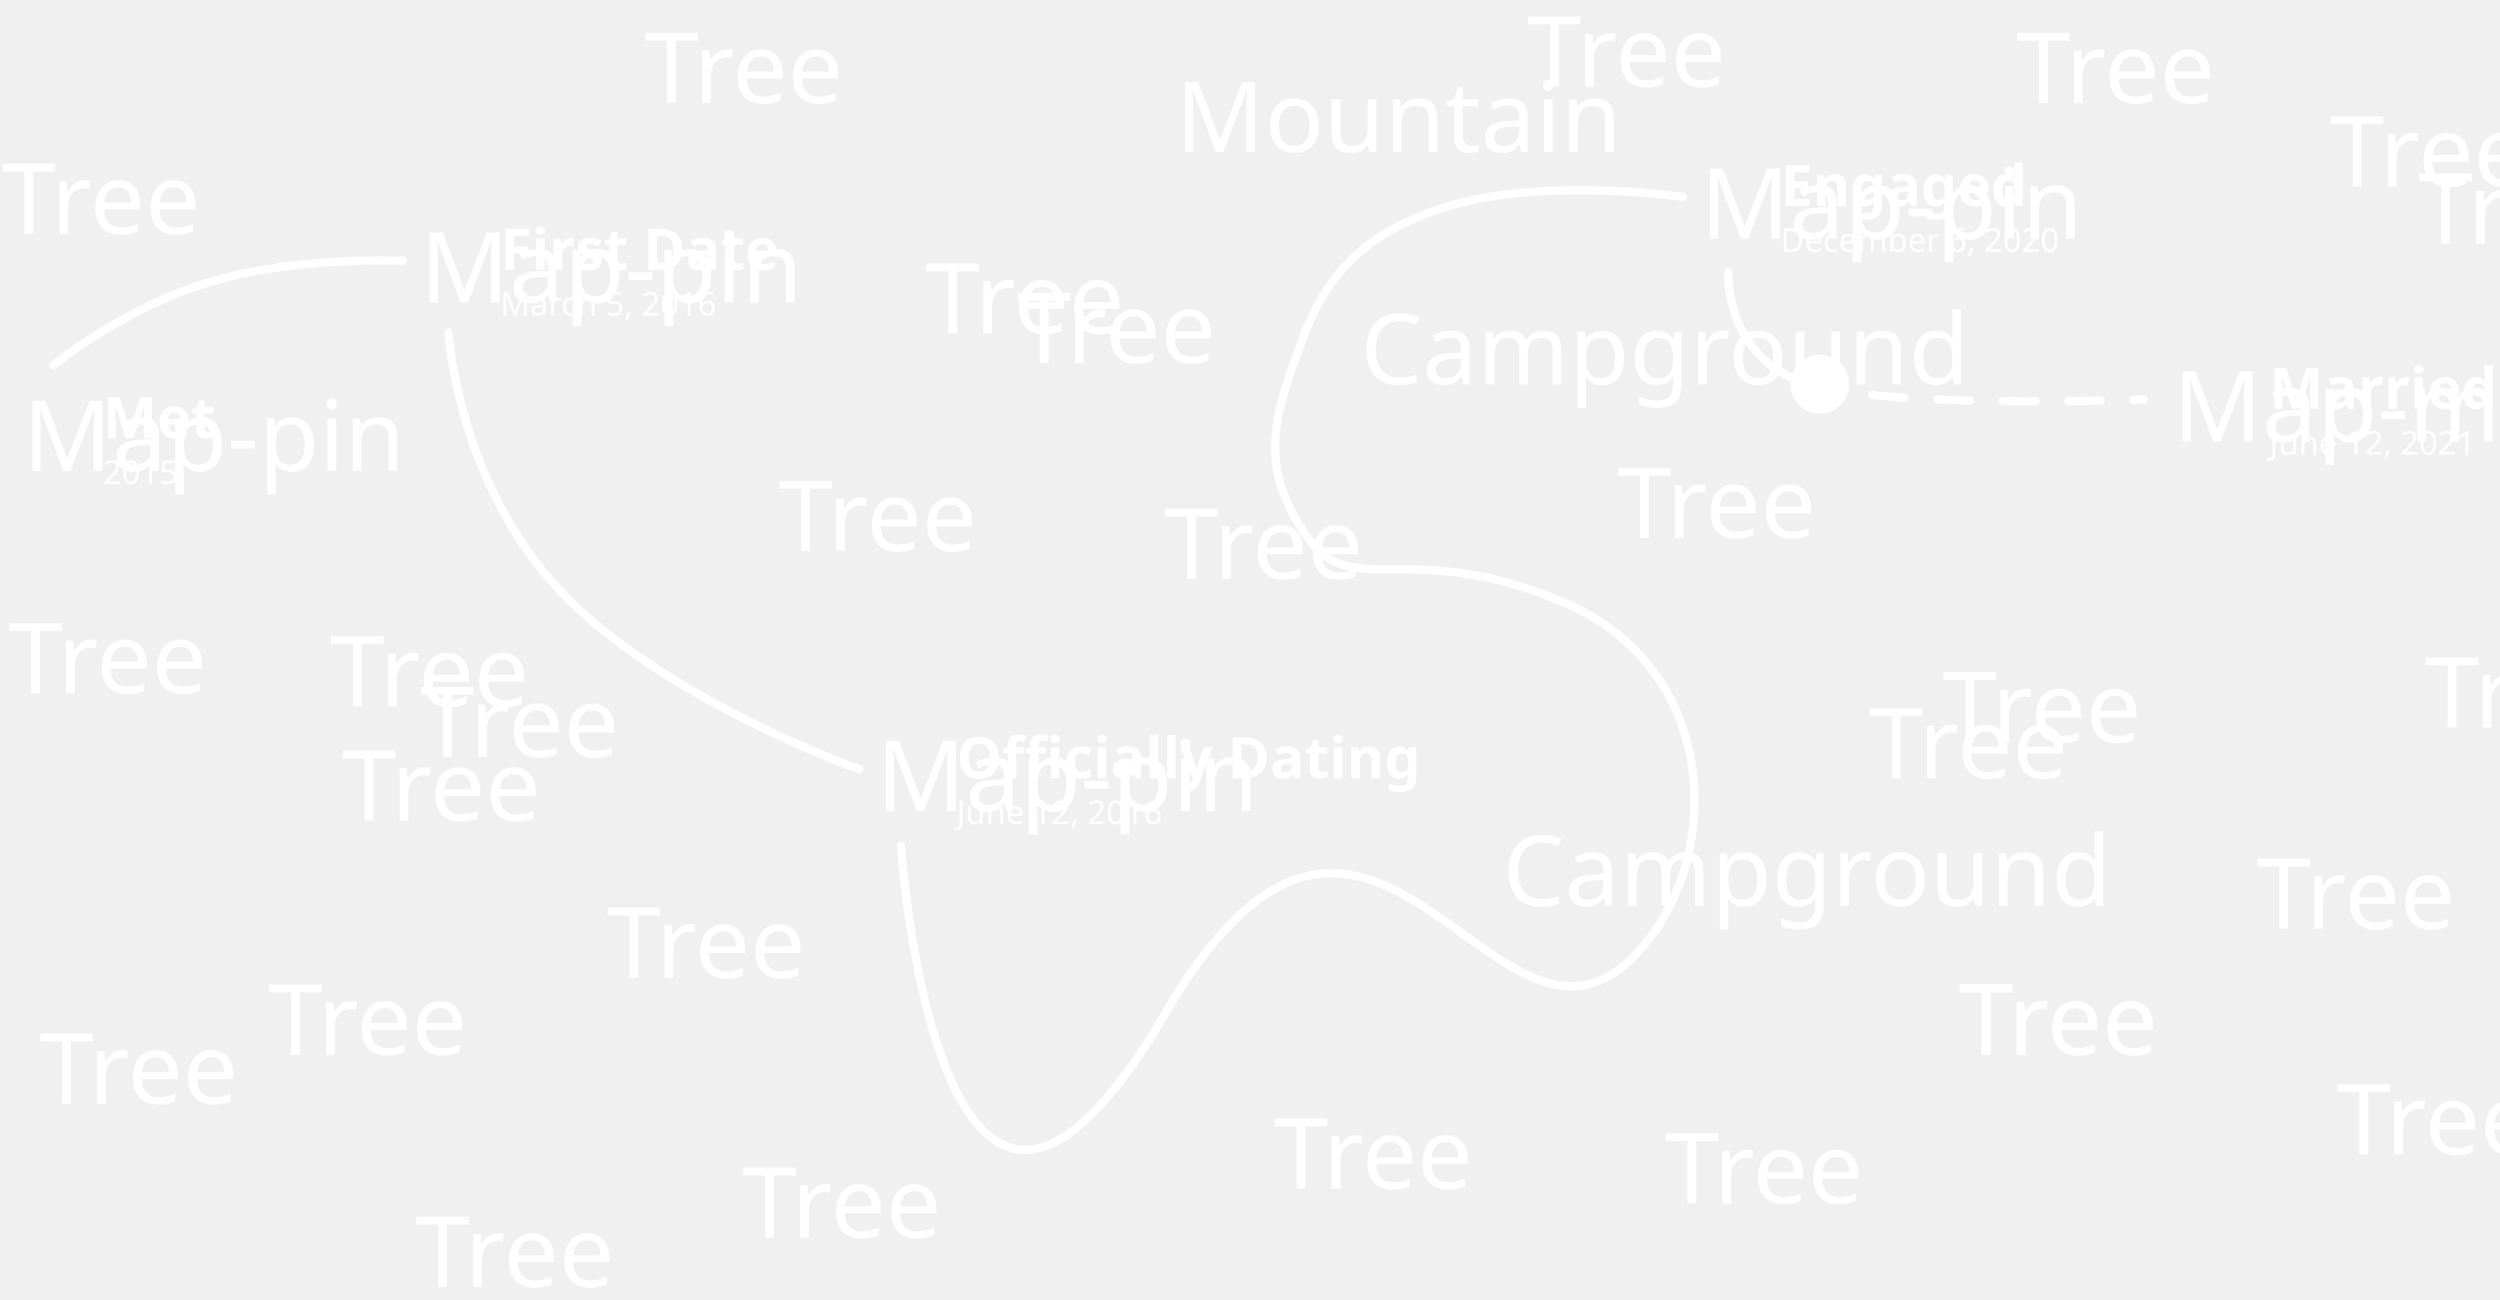
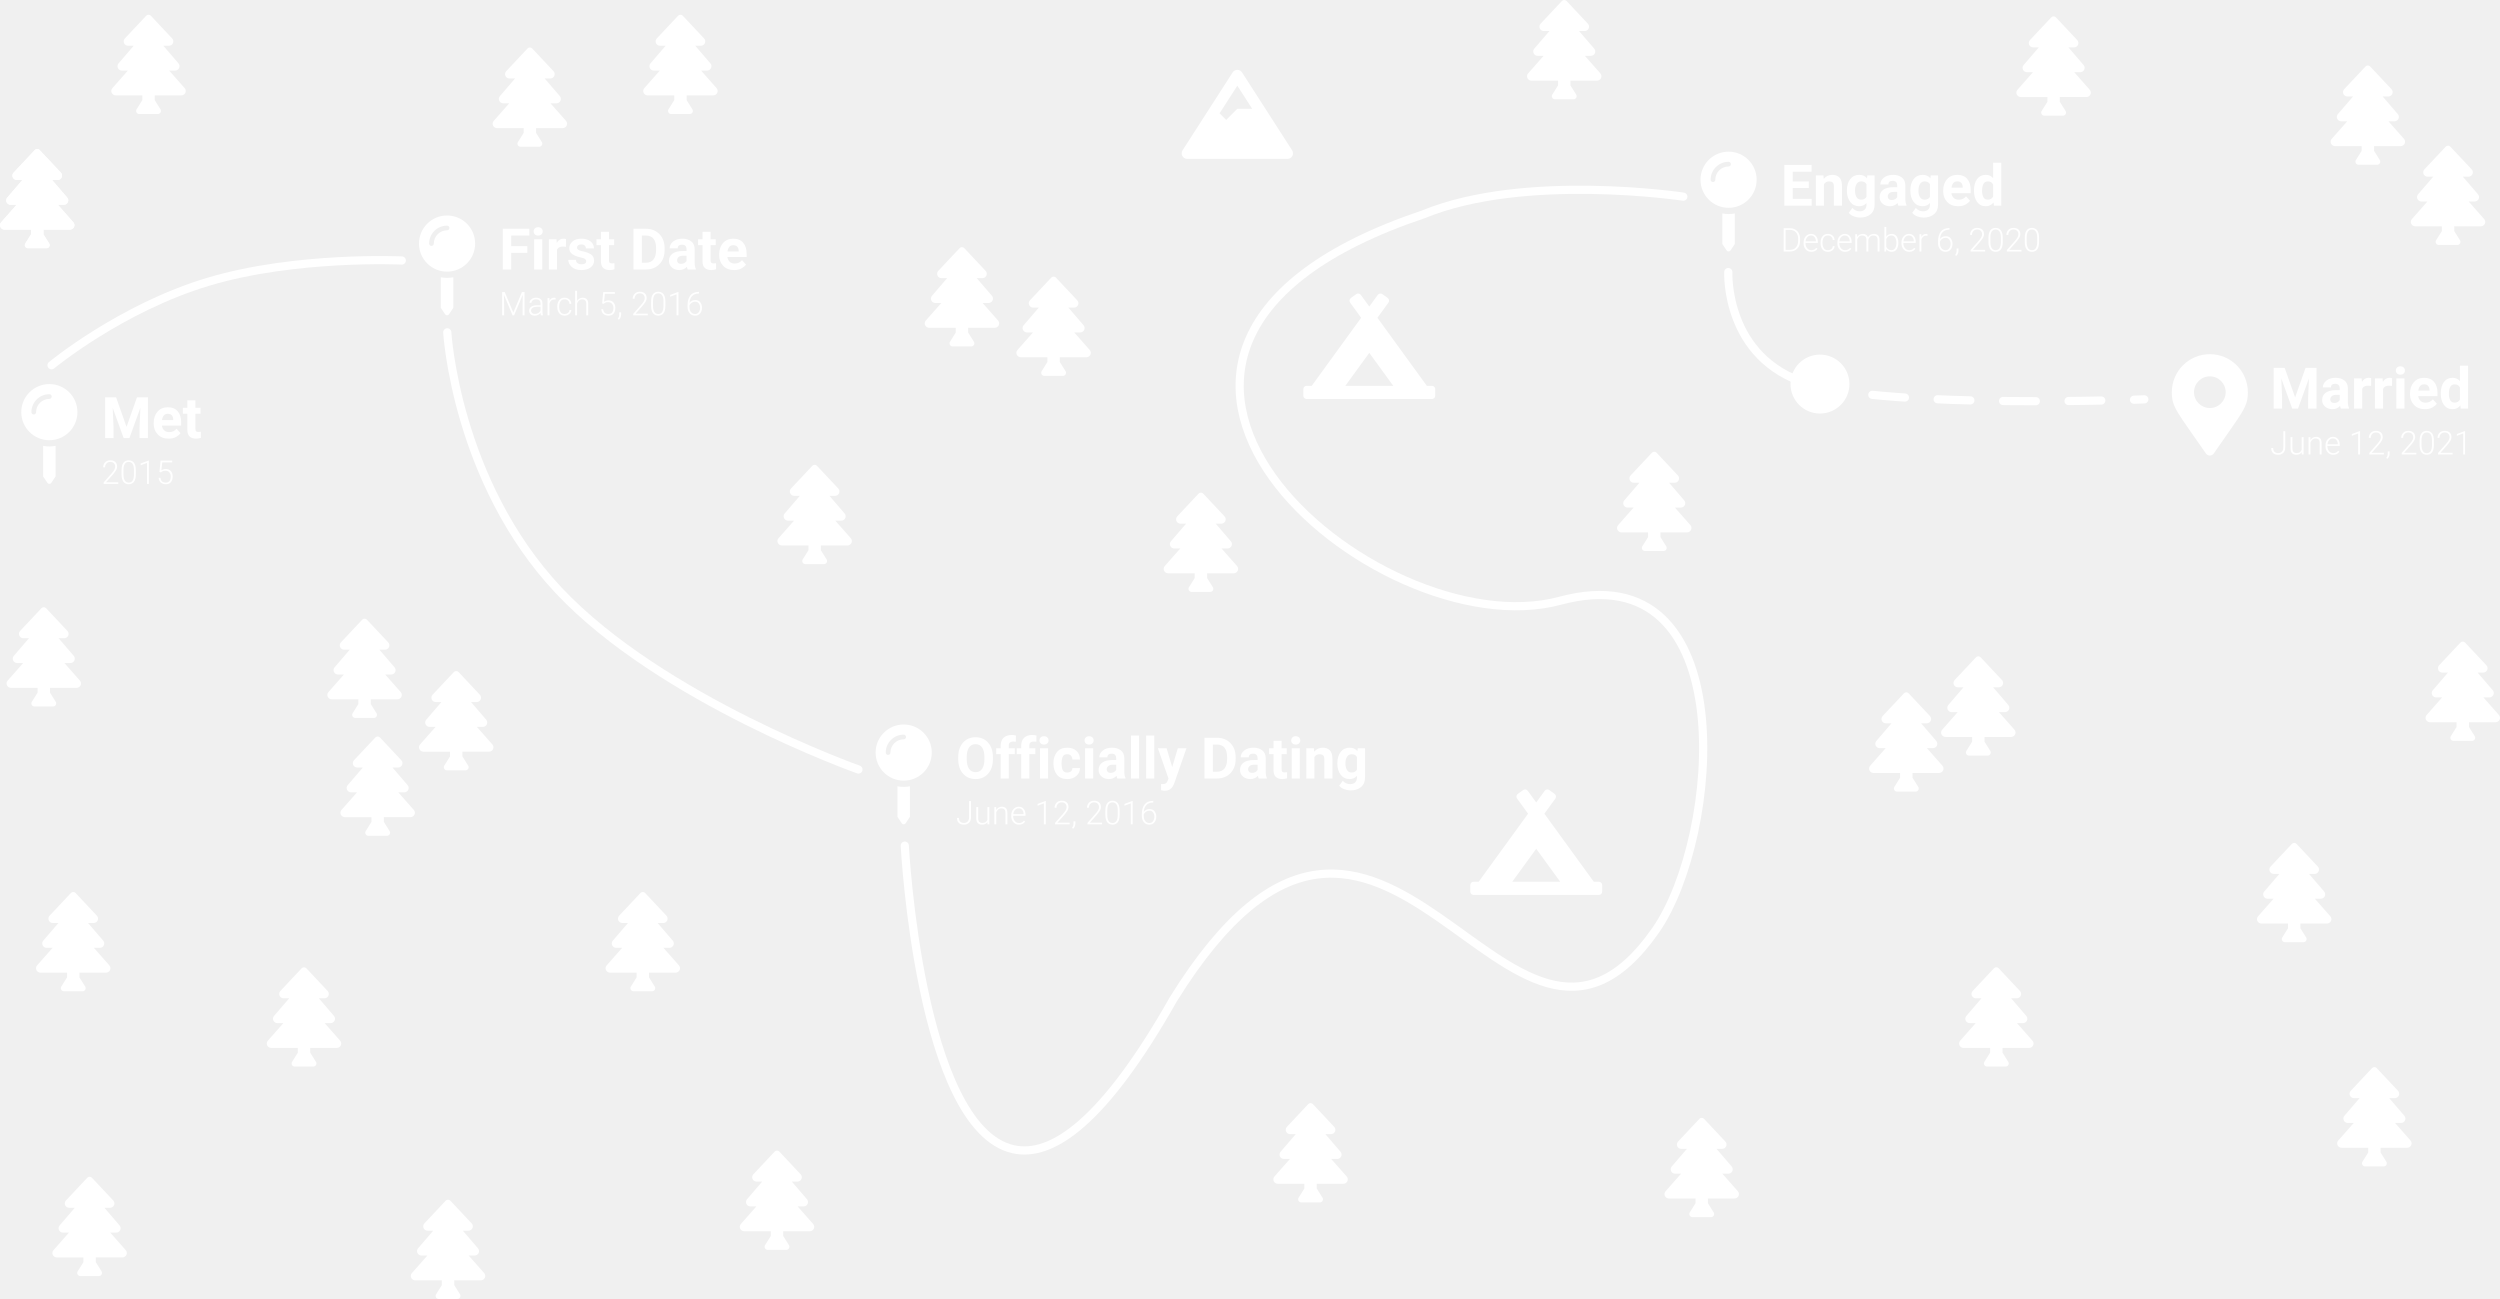
- <svg xmlns="http://www.w3.org/2000/svg" width="1529" height="795" viewBox="0 0 1529 795">
-   <g transform="translate(-53 -178)">
-     <text transform="translate(255 610)" fill="#fff" font-size="60" font-family="FontAwesome5Free-Solid, 'Font Awesome 5 Free'">
-       <tspan x="0" y="0">Tree</tspan>
-     </text>
-     <text transform="translate(772 271)" fill="#fff" font-size="60" font-family="FontAwesome5Free-Solid, 'Font Awesome 5 Free'">
-       <tspan x="0" y="0">Mountain</tspan>
-     </text>
-     <text transform="translate(885 413)" fill="#fff" font-size="60" font-family="FontAwesome5Free-Solid, 'Font Awesome 5 Free'">
-       <tspan x="0" y="0">Campground</tspan>
-     </text>
-     <text transform="translate(310 641)" fill="#fff" font-size="60" font-family="FontAwesome5Free-Solid, 'Font Awesome 5 Free'">
-       <tspan x="0" y="0">Tree</tspan>
-     </text>
-     <text transform="translate(1071 914)" fill="#fff" font-size="60" font-family="FontAwesome5Free-Solid, 'Font Awesome 5 Free'">
-       <tspan x="0" y="0">Tree</tspan>
-     </text>
-     <text transform="translate(832 905)" fill="#fff" font-size="60" font-family="FontAwesome5Free-Solid, 'Font Awesome 5 Free'">
-       <tspan x="0" y="0">Tree</tspan>
-     </text>
-     <text transform="translate(1251 823)" fill="#fff" font-size="60" font-family="FontAwesome5Free-Solid, 'Font Awesome 5 Free'">
-       <tspan x="0" y="0">Tree</tspan>
-     </text>
-     <text transform="translate(972 732)" fill="#fff" font-size="60" font-family="FontAwesome5Free-Solid, 'Font Awesome 5 Free'">
-       <tspan x="0" y="0">Campground</tspan>
-     </text>
-     <text transform="translate(1241 632)" fill="#fff" font-size="60" font-family="FontAwesome5Free-Solid, 'Font Awesome 5 Free'">
-       <tspan x="0" y="0">Tree</tspan>
-     </text>
-     <text transform="translate(1433 746)" fill="#fff" font-size="60" font-family="FontAwesome5Free-Solid, 'Font Awesome 5 Free'">
-       <tspan x="0" y="0">Tree</tspan>
-     </text>
-     <text transform="translate(1532 327)" fill="#fff" font-size="60" font-family="FontAwesome5Free-Solid, 'Font Awesome 5 Free'">
-       <tspan x="0" y="0">Tree</tspan>
-     </text>
-     <text transform="translate(1478 292)" fill="#fff" font-size="60" font-family="FontAwesome5Free-Solid, 'Font Awesome 5 Free'">
-       <tspan x="0" y="0">Tree</tspan>
-     </text>
-     <text transform="translate(58 602)" fill="#fff" font-size="60" font-family="FontAwesome5Free-Solid, 'Font Awesome 5 Free'">
-       <tspan x="0" y="0">Tree</tspan>
-     </text>
-     <text transform="translate(1042 507)" fill="#fff" font-size="60" font-family="FontAwesome5Free-Solid, 'Font Awesome 5 Free'">
-       <tspan x="0" y="0">Tree</tspan>
-     </text>
-     <text transform="translate(217 823)" fill="#fff" font-size="60" font-family="FontAwesome5Free-Solid, 'Font Awesome 5 Free'">
-       <tspan x="0" y="0">Tree</tspan>
-     </text>
-     <text transform="translate(424 776)" fill="#fff" font-size="60" font-family="FontAwesome5Free-Solid, 'Font Awesome 5 Free'">
-       <tspan x="0" y="0">Tree</tspan>
-     </text>
-     <g transform="translate(310 298)">
-       <text transform="translate(0 12)" fill="#fff" font-size="60" font-family="FontAwesome5Free-Solid, 'Font Awesome 5 Free'">
-         <tspan x="0" y="53">Map-pin</tspan>
-       </text>
-       <text transform="translate(49 45)" fill="#fff" font-size="35" font-family="Noteworthy-Bold, Noteworthy" font-weight="700">
+ <svg xmlns="http://www.w3.org/2000/svg" width="1527.497" height="793.666" viewBox="0 0 1527.497 793.666">
+   <defs>
+     <style>.a,.b,.c{fill:#fff;}.a{font-size:35px;font-family:Roboto-Bold, Roboto;font-weight:700;}.b{font-size:20px;font-family:Roboto-Light, Roboto;font-weight:300;}.d,.e{fill:none;stroke:#fff;stroke-linecap:round;stroke-width:5px;}.e{stroke-dasharray:20;}</style>
+   </defs>
+   <g transform="translate(-54 -178.334)">
+     <g transform="translate(310 306)">
+       <text class="a" transform="translate(49 37)">
        <tspan x="0" y="0">First Date</tspan>
      </text>
-       <text transform="translate(49 73)" fill="#fff" font-size="20" font-family="Noteworthy-Light, Noteworthy" font-weight="300">
+       <text class="b" transform="translate(49 65)">
        <tspan x="0" y="0">March 5, 2016</tspan>
      </text>
+       <path class="c" d="M13.342,37.755V56.42l2.623,3.933a1.43,1.43,0,0,0,2.379,0l2.622-3.933V37.755a20.114,20.114,0,0,1-7.624,0ZM17.154,0A17.154,17.154,0,1,0,34.307,17.154,17.154,17.154,0,0,0,17.154,0Zm0,9.053a8.109,8.109,0,0,0-8.1,8.1,1.429,1.429,0,0,1-2.859,0A10.972,10.972,0,0,1,17.154,6.194a1.429,1.429,0,0,1,0,2.859Z" transform="translate(0 4)" />
    </g>
-     <path d="M-103.831,43.524s5.319,90.952,68.124,157.725,183.1,109.368,183.1,109.368" transform="translate(431.108 337.882)" fill="none" stroke="#fff" stroke-linecap="round" stroke-width="5" />
-     <g transform="translate(67 401)">
-       <text transform="translate(0 12)" fill="#fff" font-size="60" font-family="FontAwesome5Free-Solid, 'Font Awesome 5 Free'">
-         <tspan x="0" y="53">Map-pin</tspan>
+     <path class="d" d="M-103.831,43.524s5.319,90.952,68.124,157.725,183.1,109.368,183.1,109.368" transform="translate(431.108 337.882)" />
+     <path class="d" d="M0,64S42.359,28.956,95.859,12.956,214,0,214,0" transform="translate(85.5 337.5)" />
+     <g transform="translate(589 617)">
+       <text class="a" transform="translate(49 37)">
+         <tspan x="0" y="0">Officially Dating</tspan>
      </text>
-       <text transform="translate(49 45)" fill="#fff" font-size="35" font-family="Noteworthy-Bold, Noteworthy" font-weight="700">
+       <text class="b" transform="translate(49 65)">
+         <tspan x="0" y="0">June 12, 2016</tspan>
+       </text>
+       <path class="c" d="M13.342,37.755V56.42l2.623,3.933a1.43,1.43,0,0,0,2.379,0l2.622-3.933V37.755a20.114,20.114,0,0,1-7.624,0ZM17.154,0A17.154,17.154,0,1,0,34.307,17.154,17.154,17.154,0,0,0,17.154,0Zm0,9.053a8.109,8.109,0,0,0-8.1,8.1,1.429,1.429,0,0,1-2.859,0A10.972,10.972,0,0,1,17.154,6.194a1.429,1.429,0,0,1,0,2.859Z" transform="translate(0 4)" />
+     </g>
+     <g transform="translate(1093 267)">
+       <text class="a" transform="translate(49 37)">
+         <tspan x="0" y="0">Engaged</tspan>
+       </text>
+       <text class="b" transform="translate(49 65)">
+         <tspan x="0" y="0">December 6, 2020</tspan>
+       </text>
+       <path class="c" d="M13.342,37.755V56.42l2.623,3.933a1.43,1.43,0,0,0,2.379,0l2.622-3.933V37.755a20.114,20.114,0,0,1-7.624,0ZM17.154,0A17.154,17.154,0,1,0,34.307,17.154,17.154,17.154,0,0,0,17.154,0Zm0,9.053a8.109,8.109,0,0,0-8.1,8.1,1.429,1.429,0,0,1-2.859,0A10.972,10.972,0,0,1,17.154,6.194a1.429,1.429,0,0,1,0,2.859Z" transform="translate(0 4)" />
+     </g>
+     <g transform="translate(0 59)">
+       <text class="a" transform="translate(1441 369)">
+         <tspan x="0" y="0">Married</tspan>
+       </text>
+       <text class="b" transform="translate(1441 397)">
+         <tspan x="0" y="0">June 12, 2021</tspan>
+       </text>
+       <path class="c" d="M20.84,60.689C3.263,35.207,0,32.592,0,23.227a23.227,23.227,0,1,1,46.454,0c0,9.365-3.263,11.98-20.84,37.462a2.9,2.9,0,0,1-4.774,0Zm2.387-27.784a9.678,9.678,0,1,0-9.678-9.678A9.678,9.678,0,0,0,23.227,32.905Z" transform="translate(1380.979 335.736)" />
+     </g>
+     <path class="d" d="M-.679,396.517S8.266,568.984,65.54,582c23.8,5.41,55.664-17.056,97.925-91.722,129.4-208.369,203.811,88.533,294.7-42.148,39.536-56.846,53.937-231.588-58.5-201.23S71.119,93.073,316.228,10.775C378.115-14.692,475,0,475,0" transform="translate(607.5 298.5)" />
+     <path class="e" d="M49.123,68.313c51,15.491,205.551,9.529,205.551,9.529" transform="translate(1109.5 344.5)" />
+     <path class="d" d="M.49.065S-1.877,52.821,49.123,68.313" transform="translate(1109.5 344.5)" />
+     <circle class="c" cx="18" cy="18" r="18" transform="translate(1148 395)" />
+     <path class="c" d="M44.828,44.839,35.362,34.117h3.629a2.692,2.692,0,0,0,2.462-1.547,2.612,2.612,0,0,0-.389-2.85L31.808,18.951h3.423A2.685,2.685,0,0,0,37.7,17.338a2.636,2.636,0,0,0-.5-2.853L24.135.566a1.952,1.952,0,0,0-2.763,0L8.3,14.485a2.639,2.639,0,0,0-.5,2.853,2.686,2.686,0,0,0,2.473,1.613H13.7L4.44,29.722a2.616,2.616,0,0,0-.387,2.848,2.692,2.692,0,0,0,2.462,1.546h3.629L.678,44.839a2.619,2.619,0,0,0-.422,2.874,2.748,2.748,0,0,0,2.489,1.57H18.962v2.9l-3.589,5.735a1.9,1.9,0,0,0,1.7,2.744h11.37a1.9,1.9,0,0,0,1.7-2.744L26.545,52.18v-2.9H42.76a2.748,2.748,0,0,0,2.489-1.57A2.619,2.619,0,0,0,44.828,44.839Z" transform="translate(1070.996 861.341)" />
+     <path class="c" d="M44.828,44.839,35.362,34.117h3.629a2.692,2.692,0,0,0,2.462-1.547,2.612,2.612,0,0,0-.389-2.85L31.808,18.951h3.423A2.685,2.685,0,0,0,37.7,17.338a2.636,2.636,0,0,0-.5-2.853L24.135.566a1.952,1.952,0,0,0-2.763,0L8.3,14.485a2.639,2.639,0,0,0-.5,2.853,2.686,2.686,0,0,0,2.473,1.613H13.7L4.44,29.722a2.616,2.616,0,0,0-.387,2.848,2.692,2.692,0,0,0,2.462,1.546h3.629L.678,44.839a2.619,2.619,0,0,0-.422,2.874,2.748,2.748,0,0,0,2.489,1.57H18.962v2.9l-3.589,5.735a1.9,1.9,0,0,0,1.7,2.744h11.37a1.9,1.9,0,0,0,1.7-2.744L26.545,52.18v-2.9H42.76a2.748,2.748,0,0,0,2.489-1.57A2.619,2.619,0,0,0,44.828,44.839Z" transform="translate(831.996 852.341)" />
+     <path class="c" d="M44.828,44.839,35.362,34.117h3.629a2.692,2.692,0,0,0,2.462-1.547,2.612,2.612,0,0,0-.389-2.85L31.808,18.951h3.423A2.685,2.685,0,0,0,37.7,17.338a2.636,2.636,0,0,0-.5-2.853L24.135.566a1.952,1.952,0,0,0-2.763,0L8.3,14.485a2.639,2.639,0,0,0-.5,2.853,2.686,2.686,0,0,0,2.473,1.613H13.7L4.44,29.722a2.616,2.616,0,0,0-.387,2.848,2.692,2.692,0,0,0,2.462,1.546h3.629L.678,44.839a2.619,2.619,0,0,0-.422,2.874,2.748,2.748,0,0,0,2.489,1.57H18.962v2.9l-3.589,5.735a1.9,1.9,0,0,0,1.7,2.744h11.37a1.9,1.9,0,0,0,1.7-2.744L26.545,52.18v-2.9H42.76a2.748,2.748,0,0,0,2.489-1.57A2.619,2.619,0,0,0,44.828,44.839Z" transform="translate(505.996 881.341)" />
+     <path class="c" d="M44.828,44.839,35.362,34.117h3.629a2.692,2.692,0,0,0,2.462-1.547,2.612,2.612,0,0,0-.389-2.85L31.808,18.951h3.423A2.685,2.685,0,0,0,37.7,17.338a2.636,2.636,0,0,0-.5-2.853L24.135.566a1.952,1.952,0,0,0-2.763,0L8.3,14.485a2.639,2.639,0,0,0-.5,2.853,2.686,2.686,0,0,0,2.473,1.613H13.7L4.44,29.722a2.616,2.616,0,0,0-.387,2.848,2.692,2.692,0,0,0,2.462,1.546h3.629L.678,44.839a2.619,2.619,0,0,0-.422,2.874,2.748,2.748,0,0,0,2.489,1.57H18.962v2.9l-3.589,5.735a1.9,1.9,0,0,0,1.7,2.744h11.37a1.9,1.9,0,0,0,1.7-2.744L26.545,52.18v-2.9H42.76a2.748,2.748,0,0,0,2.489-1.57A2.619,2.619,0,0,0,44.828,44.839Z" transform="translate(304.996 911.341)" />
+     <path class="c" d="M44.828,44.839,35.362,34.117h3.629a2.692,2.692,0,0,0,2.462-1.547,2.612,2.612,0,0,0-.389-2.85L31.808,18.951h3.423A2.685,2.685,0,0,0,37.7,17.338a2.636,2.636,0,0,0-.5-2.853L24.135.566a1.952,1.952,0,0,0-2.763,0L8.3,14.485a2.639,2.639,0,0,0-.5,2.853,2.686,2.686,0,0,0,2.473,1.613H13.7L4.44,29.722a2.616,2.616,0,0,0-.387,2.848,2.692,2.692,0,0,0,2.462,1.546h3.629L.678,44.839a2.619,2.619,0,0,0-.422,2.874,2.748,2.748,0,0,0,2.489,1.57H18.962v2.9l-3.589,5.735a1.9,1.9,0,0,0,1.7,2.744h11.37a1.9,1.9,0,0,0,1.7-2.744L26.545,52.18v-2.9H42.76a2.748,2.748,0,0,0,2.489-1.57A2.619,2.619,0,0,0,44.828,44.839Z" transform="translate(75.996 723.341)" />
+     <path class="c" d="M44.828,44.839,35.362,34.117h3.629a2.692,2.692,0,0,0,2.462-1.547,2.612,2.612,0,0,0-.389-2.85L31.808,18.951h3.423A2.685,2.685,0,0,0,37.7,17.338a2.636,2.636,0,0,0-.5-2.853L24.135.566a1.952,1.952,0,0,0-2.763,0L8.3,14.485a2.639,2.639,0,0,0-.5,2.853,2.686,2.686,0,0,0,2.473,1.613H13.7L4.44,29.722a2.616,2.616,0,0,0-.387,2.848,2.692,2.692,0,0,0,2.462,1.546h3.629L.678,44.839a2.619,2.619,0,0,0-.422,2.874,2.748,2.748,0,0,0,2.489,1.57H18.962v2.9l-3.589,5.735a1.9,1.9,0,0,0,1.7,2.744h11.37a1.9,1.9,0,0,0,1.7-2.744L26.545,52.18v-2.9H42.76a2.748,2.748,0,0,0,2.489-1.57A2.619,2.619,0,0,0,44.828,44.839Z" transform="translate(216.996 769.341)" />
+     <path class="c" d="M44.828,44.839,35.362,34.117h3.629a2.692,2.692,0,0,0,2.462-1.547,2.612,2.612,0,0,0-.389-2.85L31.808,18.951h3.423A2.685,2.685,0,0,0,37.7,17.338a2.636,2.636,0,0,0-.5-2.853L24.135.566a1.952,1.952,0,0,0-2.763,0L8.3,14.485a2.639,2.639,0,0,0-.5,2.853,2.686,2.686,0,0,0,2.473,1.613H13.7L4.44,29.722a2.616,2.616,0,0,0-.387,2.848,2.692,2.692,0,0,0,2.462,1.546h3.629L.678,44.839a2.619,2.619,0,0,0-.422,2.874,2.748,2.748,0,0,0,2.489,1.57H18.962v2.9l-3.589,5.735a1.9,1.9,0,0,0,1.7,2.744h11.37a1.9,1.9,0,0,0,1.7-2.744L26.545,52.18v-2.9H42.76a2.748,2.748,0,0,0,2.489-1.57A2.619,2.619,0,0,0,44.828,44.839Z" transform="translate(85.996 897.341)" />
+     <path class="c" d="M44.828,44.839,35.362,34.117h3.629a2.692,2.692,0,0,0,2.462-1.547,2.612,2.612,0,0,0-.389-2.85L31.808,18.951h3.423A2.685,2.685,0,0,0,37.7,17.338a2.636,2.636,0,0,0-.5-2.853L24.135.566a1.952,1.952,0,0,0-2.763,0L8.3,14.485a2.639,2.639,0,0,0-.5,2.853,2.686,2.686,0,0,0,2.473,1.613H13.7L4.44,29.722a2.616,2.616,0,0,0-.387,2.848,2.692,2.692,0,0,0,2.462,1.546h3.629L.678,44.839a2.619,2.619,0,0,0-.422,2.874,2.748,2.748,0,0,0,2.489,1.57H18.962v2.9l-3.589,5.735a1.9,1.9,0,0,0,1.7,2.744h11.37a1.9,1.9,0,0,0,1.7-2.744L26.545,52.18v-2.9H42.76a2.748,2.748,0,0,0,2.489-1.57A2.619,2.619,0,0,0,44.828,44.839Z" transform="translate(423.996 723.341)" />
+     <path class="c" d="M44.828,44.839,35.362,34.117h3.629a2.692,2.692,0,0,0,2.462-1.547,2.612,2.612,0,0,0-.389-2.85L31.808,18.951h3.423A2.685,2.685,0,0,0,37.7,17.338a2.636,2.636,0,0,0-.5-2.853L24.135.566a1.952,1.952,0,0,0-2.763,0L8.3,14.485a2.639,2.639,0,0,0-.5,2.853,2.686,2.686,0,0,0,2.473,1.613H13.7L4.44,29.722a2.616,2.616,0,0,0-.387,2.848,2.692,2.692,0,0,0,2.462,1.546h3.629L.678,44.839a2.619,2.619,0,0,0-.422,2.874,2.748,2.748,0,0,0,2.489,1.57H18.962v2.9l-3.589,5.735a1.9,1.9,0,0,0,1.7,2.744h11.37a1.9,1.9,0,0,0,1.7-2.744L26.545,52.18v-2.9H42.76a2.748,2.748,0,0,0,2.489-1.57A2.619,2.619,0,0,0,44.828,44.839Z" transform="translate(261.996 628.341)" />
+     <path class="c" d="M44.828,44.839,35.362,34.117h3.629a2.692,2.692,0,0,0,2.462-1.547,2.612,2.612,0,0,0-.389-2.85L31.808,18.951h3.423A2.685,2.685,0,0,0,37.7,17.338a2.636,2.636,0,0,0-.5-2.853L24.135.566a1.952,1.952,0,0,0-2.763,0L8.3,14.485a2.639,2.639,0,0,0-.5,2.853,2.686,2.686,0,0,0,2.473,1.613H13.7L4.44,29.722a2.616,2.616,0,0,0-.387,2.848,2.692,2.692,0,0,0,2.462,1.546h3.629L.678,44.839a2.619,2.619,0,0,0-.422,2.874,2.748,2.748,0,0,0,2.489,1.57H18.962v2.9l-3.589,5.735a1.9,1.9,0,0,0,1.7,2.744h11.37a1.9,1.9,0,0,0,1.7-2.744L26.545,52.18v-2.9H42.76a2.748,2.748,0,0,0,2.489-1.57A2.619,2.619,0,0,0,44.828,44.839Z" transform="translate(309.996 588.341)" />
+     <path class="c" d="M44.828,44.839,35.362,34.117h3.629a2.692,2.692,0,0,0,2.462-1.547,2.612,2.612,0,0,0-.389-2.85L31.808,18.951h3.423A2.685,2.685,0,0,0,37.7,17.338a2.636,2.636,0,0,0-.5-2.853L24.135.566a1.952,1.952,0,0,0-2.763,0L8.3,14.485a2.639,2.639,0,0,0-.5,2.853,2.686,2.686,0,0,0,2.473,1.613H13.7L4.44,29.722a2.616,2.616,0,0,0-.387,2.848,2.692,2.692,0,0,0,2.462,1.546h3.629L.678,44.839a2.619,2.619,0,0,0-.422,2.874,2.748,2.748,0,0,0,2.489,1.57H18.962v2.9l-3.589,5.735a1.9,1.9,0,0,0,1.7,2.744h11.37a1.9,1.9,0,0,0,1.7-2.744L26.545,52.18v-2.9H42.76a2.748,2.748,0,0,0,2.489-1.57A2.619,2.619,0,0,0,44.828,44.839Z" transform="translate(253.996 556.341)" />
+     <path class="c" d="M44.828,44.839,35.362,34.117h3.629a2.692,2.692,0,0,0,2.462-1.547,2.612,2.612,0,0,0-.389-2.85L31.808,18.951h3.423A2.685,2.685,0,0,0,37.7,17.338a2.636,2.636,0,0,0-.5-2.853L24.135.566a1.952,1.952,0,0,0-2.763,0L8.3,14.485a2.639,2.639,0,0,0-.5,2.853,2.686,2.686,0,0,0,2.473,1.613H13.7L4.44,29.722a2.616,2.616,0,0,0-.387,2.848,2.692,2.692,0,0,0,2.462,1.546h3.629L.678,44.839a2.619,2.619,0,0,0-.422,2.874,2.748,2.748,0,0,0,2.489,1.57H18.962v2.9l-3.589,5.735a1.9,1.9,0,0,0,1.7,2.744h11.37a1.9,1.9,0,0,0,1.7-2.744L26.545,52.18v-2.9H42.76a2.748,2.748,0,0,0,2.489-1.57A2.619,2.619,0,0,0,44.828,44.839Z" transform="translate(57.996 549.341)" />
+     <path class="c" d="M44.828,44.839,35.362,34.117h3.629a2.692,2.692,0,0,0,2.462-1.547,2.612,2.612,0,0,0-.389-2.85L31.808,18.951h3.423A2.685,2.685,0,0,0,37.7,17.338a2.636,2.636,0,0,0-.5-2.853L24.135.566a1.952,1.952,0,0,0-2.763,0L8.3,14.485a2.639,2.639,0,0,0-.5,2.853,2.686,2.686,0,0,0,2.473,1.613H13.7L4.44,29.722a2.616,2.616,0,0,0-.387,2.848,2.692,2.692,0,0,0,2.462,1.546h3.629L.678,44.839a2.619,2.619,0,0,0-.422,2.874,2.748,2.748,0,0,0,2.489,1.57H18.962v2.9l-3.589,5.735a1.9,1.9,0,0,0,1.7,2.744h11.37a1.9,1.9,0,0,0,1.7-2.744L26.545,52.18v-2.9H42.76a2.748,2.748,0,0,0,2.489-1.57A2.619,2.619,0,0,0,44.828,44.839Z" transform="translate(53.996 269.341)" />
+     <path class="c" d="M44.828,44.839,35.362,34.117h3.629a2.692,2.692,0,0,0,2.462-1.547,2.612,2.612,0,0,0-.389-2.85L31.808,18.951h3.423A2.685,2.685,0,0,0,37.7,17.338a2.636,2.636,0,0,0-.5-2.853L24.135.566a1.952,1.952,0,0,0-2.763,0L8.3,14.485a2.639,2.639,0,0,0-.5,2.853,2.686,2.686,0,0,0,2.473,1.613H13.7L4.44,29.722a2.616,2.616,0,0,0-.387,2.848,2.692,2.692,0,0,0,2.462,1.546h3.629L.678,44.839a2.619,2.619,0,0,0-.422,2.874,2.748,2.748,0,0,0,2.489,1.57H18.962v2.9l-3.589,5.735a1.9,1.9,0,0,0,1.7,2.744h11.37a1.9,1.9,0,0,0,1.7-2.744L26.545,52.18v-2.9H42.76a2.748,2.748,0,0,0,2.489-1.57A2.619,2.619,0,0,0,44.828,44.839Z" transform="translate(121.996 187.341)" />
+     <path class="c" d="M44.828,44.839,35.362,34.117h3.629a2.692,2.692,0,0,0,2.462-1.547,2.612,2.612,0,0,0-.389-2.85L31.808,18.951h3.423A2.685,2.685,0,0,0,37.7,17.338a2.636,2.636,0,0,0-.5-2.853L24.135.566a1.952,1.952,0,0,0-2.763,0L8.3,14.485a2.639,2.639,0,0,0-.5,2.853,2.686,2.686,0,0,0,2.473,1.613H13.7L4.44,29.722a2.616,2.616,0,0,0-.387,2.848,2.692,2.692,0,0,0,2.462,1.546h3.629L.678,44.839a2.619,2.619,0,0,0-.422,2.874,2.748,2.748,0,0,0,2.489,1.57H18.962v2.9l-3.589,5.735a1.9,1.9,0,0,0,1.7,2.744h11.37a1.9,1.9,0,0,0,1.7-2.744L26.545,52.18v-2.9H42.76a2.748,2.748,0,0,0,2.489-1.57A2.619,2.619,0,0,0,44.828,44.839Z" transform="translate(354.996 207.341)" />
+     <path class="c" d="M44.828,44.839,35.362,34.117h3.629a2.692,2.692,0,0,0,2.462-1.547,2.612,2.612,0,0,0-.389-2.85L31.808,18.951h3.423A2.685,2.685,0,0,0,37.7,17.338a2.636,2.636,0,0,0-.5-2.853L24.135.566a1.952,1.952,0,0,0-2.763,0L8.3,14.485a2.639,2.639,0,0,0-.5,2.853,2.686,2.686,0,0,0,2.473,1.613H13.7L4.44,29.722a2.616,2.616,0,0,0-.387,2.848,2.692,2.692,0,0,0,2.462,1.546h3.629L.678,44.839a2.619,2.619,0,0,0-.422,2.874,2.748,2.748,0,0,0,2.489,1.57H18.962v2.9l-3.589,5.735a1.9,1.9,0,0,0,1.7,2.744h11.37a1.9,1.9,0,0,0,1.7-2.744L26.545,52.18v-2.9H42.76a2.748,2.748,0,0,0,2.489-1.57A2.619,2.619,0,0,0,44.828,44.839Z" transform="translate(446.996 187.341)" />
+     <path class="c" d="M44.828,44.839,35.362,34.117h3.629a2.692,2.692,0,0,0,2.462-1.547,2.612,2.612,0,0,0-.389-2.85L31.808,18.951h3.423A2.685,2.685,0,0,0,37.7,17.338a2.636,2.636,0,0,0-.5-2.853L24.135.566a1.952,1.952,0,0,0-2.763,0L8.3,14.485a2.639,2.639,0,0,0-.5,2.853,2.686,2.686,0,0,0,2.473,1.613H13.7L4.44,29.722a2.616,2.616,0,0,0-.387,2.848,2.692,2.692,0,0,0,2.462,1.546h3.629L.678,44.839a2.619,2.619,0,0,0-.422,2.874,2.748,2.748,0,0,0,2.489,1.57H18.962v2.9l-3.589,5.735a1.9,1.9,0,0,0,1.7,2.744h11.37a1.9,1.9,0,0,0,1.7-2.744L26.545,52.18v-2.9H42.76a2.748,2.748,0,0,0,2.489-1.57A2.619,2.619,0,0,0,44.828,44.839Z" transform="translate(53.996 269.341)" />
+     <path class="c" d="M44.828,44.839,35.362,34.117h3.629a2.692,2.692,0,0,0,2.462-1.547,2.612,2.612,0,0,0-.389-2.85L31.808,18.951h3.423A2.685,2.685,0,0,0,37.7,17.338a2.636,2.636,0,0,0-.5-2.853L24.135.566a1.952,1.952,0,0,0-2.763,0L8.3,14.485a2.639,2.639,0,0,0-.5,2.853,2.686,2.686,0,0,0,2.473,1.613H13.7L4.44,29.722a2.616,2.616,0,0,0-.387,2.848,2.692,2.692,0,0,0,2.462,1.546h3.629L.678,44.839a2.619,2.619,0,0,0-.422,2.874,2.748,2.748,0,0,0,2.489,1.57H18.962v2.9l-3.589,5.735a1.9,1.9,0,0,0,1.7,2.744h11.37a1.9,1.9,0,0,0,1.7-2.744L26.545,52.18v-2.9H42.76a2.748,2.748,0,0,0,2.489-1.57A2.619,2.619,0,0,0,44.828,44.839Z" transform="translate(528.996 462.341)" />
+     <path class="c" d="M44.828,44.839,35.362,34.117h3.629a2.692,2.692,0,0,0,2.462-1.547,2.612,2.612,0,0,0-.389-2.85L31.808,18.951h3.423A2.685,2.685,0,0,0,37.7,17.338a2.636,2.636,0,0,0-.5-2.853L24.135.566a1.952,1.952,0,0,0-2.763,0L8.3,14.485a2.639,2.639,0,0,0-.5,2.853,2.686,2.686,0,0,0,2.473,1.613H13.7L4.44,29.722a2.616,2.616,0,0,0-.387,2.848,2.692,2.692,0,0,0,2.462,1.546h3.629L.678,44.839a2.619,2.619,0,0,0-.422,2.874,2.748,2.748,0,0,0,2.489,1.57H18.962v2.9l-3.589,5.735a1.9,1.9,0,0,0,1.7,2.744h11.37a1.9,1.9,0,0,0,1.7-2.744L26.545,52.18v-2.9H42.76a2.748,2.748,0,0,0,2.489-1.57A2.619,2.619,0,0,0,44.828,44.839Z" transform="translate(618.996 329.341)" />
+     <path class="c" d="M44.828,44.839,35.362,34.117h3.629a2.692,2.692,0,0,0,2.462-1.547,2.612,2.612,0,0,0-.389-2.85L31.808,18.951h3.423A2.685,2.685,0,0,0,37.7,17.338a2.636,2.636,0,0,0-.5-2.853L24.135.566a1.952,1.952,0,0,0-2.763,0L8.3,14.485a2.639,2.639,0,0,0-.5,2.853,2.686,2.686,0,0,0,2.473,1.613H13.7L4.44,29.722a2.616,2.616,0,0,0-.387,2.848,2.692,2.692,0,0,0,2.462,1.546h3.629L.678,44.839a2.619,2.619,0,0,0-.422,2.874,2.748,2.748,0,0,0,2.489,1.57H18.962v2.9l-3.589,5.735a1.9,1.9,0,0,0,1.7,2.744h11.37a1.9,1.9,0,0,0,1.7-2.744L26.545,52.18v-2.9H42.76a2.748,2.748,0,0,0,2.489-1.57A2.619,2.619,0,0,0,44.828,44.839Z" transform="translate(674.996 347.341)" />
+     <path class="c" d="M44.828,44.839,35.362,34.117h3.629a2.692,2.692,0,0,0,2.462-1.547,2.612,2.612,0,0,0-.389-2.85L31.808,18.951h3.423A2.685,2.685,0,0,0,37.7,17.338a2.636,2.636,0,0,0-.5-2.853L24.135.566a1.952,1.952,0,0,0-2.763,0L8.3,14.485a2.639,2.639,0,0,0-.5,2.853,2.686,2.686,0,0,0,2.473,1.613H13.7L4.44,29.722a2.616,2.616,0,0,0-.387,2.848,2.692,2.692,0,0,0,2.462,1.546h3.629L.678,44.839a2.619,2.619,0,0,0-.422,2.874,2.748,2.748,0,0,0,2.489,1.57H18.962v2.9l-3.589,5.735a1.9,1.9,0,0,0,1.7,2.744h11.37a1.9,1.9,0,0,0,1.7-2.744L26.545,52.18v-2.9H42.76a2.748,2.748,0,0,0,2.489-1.57A2.619,2.619,0,0,0,44.828,44.839Z" transform="translate(764.996 479.341)" />
+     <path class="c" d="M44.828,44.839,35.362,34.117h3.629a2.692,2.692,0,0,0,2.462-1.547,2.612,2.612,0,0,0-.389-2.85L31.808,18.951h3.423A2.685,2.685,0,0,0,37.7,17.338a2.636,2.636,0,0,0-.5-2.853L24.135.566a1.952,1.952,0,0,0-2.763,0L8.3,14.485a2.639,2.639,0,0,0-.5,2.853,2.686,2.686,0,0,0,2.473,1.613H13.7L4.44,29.722a2.616,2.616,0,0,0-.387,2.848,2.692,2.692,0,0,0,2.462,1.546h3.629L.678,44.839a2.619,2.619,0,0,0-.422,2.874,2.748,2.748,0,0,0,2.489,1.57H18.962v2.9l-3.589,5.735a1.9,1.9,0,0,0,1.7,2.744h11.37a1.9,1.9,0,0,0,1.7-2.744L26.545,52.18v-2.9H42.76a2.748,2.748,0,0,0,2.489-1.57A2.619,2.619,0,0,0,44.828,44.839Z" transform="translate(986.996 178.341)" />
+     <path class="c" d="M44.828,44.839,35.362,34.117h3.629a2.692,2.692,0,0,0,2.462-1.547,2.612,2.612,0,0,0-.389-2.85L31.808,18.951h3.423A2.685,2.685,0,0,0,37.7,17.338a2.636,2.636,0,0,0-.5-2.853L24.135.566a1.952,1.952,0,0,0-2.763,0L8.3,14.485a2.639,2.639,0,0,0-.5,2.853,2.686,2.686,0,0,0,2.473,1.613H13.7L4.44,29.722a2.616,2.616,0,0,0-.387,2.848,2.692,2.692,0,0,0,2.462,1.546h3.629L.678,44.839a2.619,2.619,0,0,0-.422,2.874,2.748,2.748,0,0,0,2.489,1.57H18.962v2.9l-3.589,5.735a1.9,1.9,0,0,0,1.7,2.744h11.37a1.9,1.9,0,0,0,1.7-2.744L26.545,52.18v-2.9H42.76a2.748,2.748,0,0,0,2.489-1.57A2.619,2.619,0,0,0,44.828,44.839Z" transform="translate(1285.996 188.341)" />
+     <path class="c" d="M44.828,44.839,35.362,34.117h3.629a2.692,2.692,0,0,0,2.462-1.547,2.612,2.612,0,0,0-.389-2.85L31.808,18.951h3.423A2.685,2.685,0,0,0,37.7,17.338a2.636,2.636,0,0,0-.5-2.853L24.135.566a1.952,1.952,0,0,0-2.763,0L8.3,14.485a2.639,2.639,0,0,0-.5,2.853,2.686,2.686,0,0,0,2.473,1.613H13.7L4.44,29.722a2.616,2.616,0,0,0-.387,2.848,2.692,2.692,0,0,0,2.462,1.546h3.629L.678,44.839a2.619,2.619,0,0,0-.422,2.874,2.748,2.748,0,0,0,2.489,1.57H18.962v2.9l-3.589,5.735a1.9,1.9,0,0,0,1.7,2.744h11.37a1.9,1.9,0,0,0,1.7-2.744L26.545,52.18v-2.9H42.76a2.748,2.748,0,0,0,2.489-1.57A2.619,2.619,0,0,0,44.828,44.839Z" transform="translate(1041.996 454.341)" />
+     <path class="c" d="M44.828,44.839,35.362,34.117h3.629a2.692,2.692,0,0,0,2.462-1.547,2.612,2.612,0,0,0-.389-2.85L31.808,18.951h3.423A2.685,2.685,0,0,0,37.7,17.338a2.636,2.636,0,0,0-.5-2.853L24.135.566a1.952,1.952,0,0,0-2.763,0L8.3,14.485a2.639,2.639,0,0,0-.5,2.853,2.686,2.686,0,0,0,2.473,1.613H13.7L4.44,29.722a2.616,2.616,0,0,0-.387,2.848,2.692,2.692,0,0,0,2.462,1.546h3.629L.678,44.839a2.619,2.619,0,0,0-.422,2.874,2.748,2.748,0,0,0,2.489,1.57H18.962v2.9l-3.589,5.735a1.9,1.9,0,0,0,1.7,2.744h11.37a1.9,1.9,0,0,0,1.7-2.744L26.545,52.18v-2.9H42.76a2.748,2.748,0,0,0,2.489-1.57A2.619,2.619,0,0,0,44.828,44.839Z" transform="translate(1195.996 601.341)" />
+     <path class="c" d="M44.828,44.839,35.362,34.117h3.629a2.692,2.692,0,0,0,2.462-1.547,2.612,2.612,0,0,0-.389-2.85L31.808,18.951h3.423A2.685,2.685,0,0,0,37.7,17.338a2.636,2.636,0,0,0-.5-2.853L24.135.566a1.952,1.952,0,0,0-2.763,0L8.3,14.485a2.639,2.639,0,0,0-.5,2.853,2.686,2.686,0,0,0,2.473,1.613H13.7L4.44,29.722a2.616,2.616,0,0,0-.387,2.848,2.692,2.692,0,0,0,2.462,1.546h3.629L.678,44.839a2.619,2.619,0,0,0-.422,2.874,2.748,2.748,0,0,0,2.489,1.57H18.962v2.9l-3.589,5.735a1.9,1.9,0,0,0,1.7,2.744h11.37a1.9,1.9,0,0,0,1.7-2.744L26.545,52.18v-2.9H42.76a2.748,2.748,0,0,0,2.489-1.57A2.619,2.619,0,0,0,44.828,44.839Z" transform="translate(1239.996 579.341)" />
+     <path class="c" d="M44.828,44.839,35.362,34.117h3.629a2.692,2.692,0,0,0,2.462-1.547,2.612,2.612,0,0,0-.389-2.85L31.808,18.951h3.423A2.685,2.685,0,0,0,37.7,17.338a2.636,2.636,0,0,0-.5-2.853L24.135.566a1.952,1.952,0,0,0-2.763,0L8.3,14.485a2.639,2.639,0,0,0-.5,2.853,2.686,2.686,0,0,0,2.473,1.613H13.7L4.44,29.722a2.616,2.616,0,0,0-.387,2.848,2.692,2.692,0,0,0,2.462,1.546h3.629L.678,44.839a2.619,2.619,0,0,0-.422,2.874,2.748,2.748,0,0,0,2.489,1.57H18.962v2.9l-3.589,5.735a1.9,1.9,0,0,0,1.7,2.744h11.37a1.9,1.9,0,0,0,1.7-2.744L26.545,52.18v-2.9H42.76a2.748,2.748,0,0,0,2.489-1.57A2.619,2.619,0,0,0,44.828,44.839Z" transform="translate(1250.996 769.341)" />
+     <path class="c" d="M44.828,44.839,35.362,34.117h3.629a2.692,2.692,0,0,0,2.462-1.547,2.612,2.612,0,0,0-.389-2.85L31.808,18.951h3.423A2.685,2.685,0,0,0,37.7,17.338a2.636,2.636,0,0,0-.5-2.853L24.135.566a1.952,1.952,0,0,0-2.763,0L8.3,14.485a2.639,2.639,0,0,0-.5,2.853,2.686,2.686,0,0,0,2.473,1.613H13.7L4.44,29.722a2.616,2.616,0,0,0-.387,2.848,2.692,2.692,0,0,0,2.462,1.546h3.629L.678,44.839a2.619,2.619,0,0,0-.422,2.874,2.748,2.748,0,0,0,2.489,1.57H18.962v2.9l-3.589,5.735a1.9,1.9,0,0,0,1.7,2.744h11.37a1.9,1.9,0,0,0,1.7-2.744L26.545,52.18v-2.9H42.76a2.748,2.748,0,0,0,2.489-1.57A2.619,2.619,0,0,0,44.828,44.839Z" transform="translate(1432.996 693.341)" />
+     <path class="c" d="M44.828,44.839,35.362,34.117h3.629a2.692,2.692,0,0,0,2.462-1.547,2.612,2.612,0,0,0-.389-2.85L31.808,18.951h3.423A2.685,2.685,0,0,0,37.7,17.338a2.636,2.636,0,0,0-.5-2.853L24.135.566a1.952,1.952,0,0,0-2.763,0L8.3,14.485a2.639,2.639,0,0,0-.5,2.853,2.686,2.686,0,0,0,2.473,1.613H13.7L4.44,29.722a2.616,2.616,0,0,0-.387,2.848,2.692,2.692,0,0,0,2.462,1.546h3.629L.678,44.839a2.619,2.619,0,0,0-.422,2.874,2.748,2.748,0,0,0,2.489,1.57H18.962v2.9l-3.589,5.735a1.9,1.9,0,0,0,1.7,2.744h11.37a1.9,1.9,0,0,0,1.7-2.744L26.545,52.18v-2.9H42.76a2.748,2.748,0,0,0,2.489-1.57A2.619,2.619,0,0,0,44.828,44.839Z" transform="translate(1481.996 830.341)" />
+     <path class="c" d="M44.828,44.839,35.362,34.117h3.629a2.692,2.692,0,0,0,2.462-1.547,2.612,2.612,0,0,0-.389-2.85L31.808,18.951h3.423A2.685,2.685,0,0,0,37.7,17.338a2.636,2.636,0,0,0-.5-2.853L24.135.566a1.952,1.952,0,0,0-2.763,0L8.3,14.485a2.639,2.639,0,0,0-.5,2.853,2.686,2.686,0,0,0,2.473,1.613H13.7L4.44,29.722a2.616,2.616,0,0,0-.387,2.848,2.692,2.692,0,0,0,2.462,1.546h3.629L.678,44.839a2.619,2.619,0,0,0-.422,2.874,2.748,2.748,0,0,0,2.489,1.57H18.962v2.9l-3.589,5.735a1.9,1.9,0,0,0,1.7,2.744h11.37a1.9,1.9,0,0,0,1.7-2.744L26.545,52.18v-2.9H42.76a2.748,2.748,0,0,0,2.489-1.57A2.619,2.619,0,0,0,44.828,44.839Z" transform="translate(1477.996 218.341)" />
+     <path class="c" d="M44.828,44.839,35.362,34.117h3.629a2.692,2.692,0,0,0,2.462-1.547,2.612,2.612,0,0,0-.389-2.85L31.808,18.951h3.423A2.685,2.685,0,0,0,37.7,17.338a2.636,2.636,0,0,0-.5-2.853L24.135.566a1.952,1.952,0,0,0-2.763,0L8.3,14.485a2.639,2.639,0,0,0-.5,2.853,2.686,2.686,0,0,0,2.473,1.613H13.7L4.44,29.722a2.616,2.616,0,0,0-.387,2.848,2.692,2.692,0,0,0,2.462,1.546h3.629L.678,44.839a2.619,2.619,0,0,0-.422,2.874,2.748,2.748,0,0,0,2.489,1.57H18.962v2.9l-3.589,5.735a1.9,1.9,0,0,0,1.7,2.744h11.37a1.9,1.9,0,0,0,1.7-2.744L26.545,52.18v-2.9H42.76a2.748,2.748,0,0,0,2.489-1.57A2.619,2.619,0,0,0,44.828,44.839Z" transform="translate(1526.996 267.341)" />
+     <path class="c" d="M44.828,44.839,35.362,34.117h3.629a2.692,2.692,0,0,0,2.462-1.547,2.612,2.612,0,0,0-.389-2.85L31.808,18.951h3.423A2.685,2.685,0,0,0,37.7,17.338a2.636,2.636,0,0,0-.5-2.853L24.135.566a1.952,1.952,0,0,0-2.763,0L8.3,14.485a2.639,2.639,0,0,0-.5,2.853,2.686,2.686,0,0,0,2.473,1.613H13.7L4.44,29.722a2.616,2.616,0,0,0-.387,2.848,2.692,2.692,0,0,0,2.462,1.546h3.629L.678,44.839a2.619,2.619,0,0,0-.422,2.874,2.748,2.748,0,0,0,2.489,1.57H18.962v2.9l-3.589,5.735a1.9,1.9,0,0,0,1.7,2.744h11.37a1.9,1.9,0,0,0,1.7-2.744L26.545,52.18v-2.9H42.76a2.748,2.748,0,0,0,2.489-1.57A2.619,2.619,0,0,0,44.828,44.839Z" transform="translate(1535.996 570.341)" />
+     <path class="c" d="M67.478,49.177,36.869,1.562a3.4,3.4,0,0,0-5.722,0L.537,49.177A3.4,3.4,0,0,0,3.4,54.417H64.617a3.4,3.4,0,0,0,2.861-5.24ZM34.008,9.691l9.075,14.116H34.008l-6.8,6.8L23.16,26.564Z" transform="translate(776.003 221)" />
+     <path class="c" d="M78.571,56.409H75.464L45.272,14.825,52,5.564a2.015,2.015,0,0,0-.446-2.814L48.29.384a2.014,2.014,0,0,0-2.814.447L40.293,7.969,35.109.829A2.015,2.015,0,0,0,32.295.382L29.036,2.75a2.014,2.014,0,0,0-.446,2.814l6.725,9.261L5.122,56.409H2.015A2.014,2.014,0,0,0,0,58.423v4.029a2.014,2.014,0,0,0,2.015,2.015H78.571a2.014,2.014,0,0,0,2.015-2.015V58.423A2.014,2.014,0,0,0,78.571,56.409ZM40.293,36.262,54.945,56.409h-29.3Z" transform="translate(850.339 357.673)" />
+     <path class="c" d="M78.571,56.409H75.464L45.272,14.825,52,5.564a2.015,2.015,0,0,0-.446-2.814L48.29.384a2.014,2.014,0,0,0-2.814.447L40.293,7.969,35.109.829A2.015,2.015,0,0,0,32.295.382L29.036,2.75a2.014,2.014,0,0,0-.446,2.814l6.725,9.261L5.122,56.409H2.015A2.014,2.014,0,0,0,0,58.423v4.029a2.014,2.014,0,0,0,2.015,2.015H78.571a2.014,2.014,0,0,0,2.015-2.015V58.423A2.014,2.014,0,0,0,78.571,56.409ZM40.293,36.262,54.945,56.409h-29.3Z" transform="translate(952.339 660.673)" />
+     <g transform="translate(67 409)">
+       <text class="a" transform="translate(49 37)">
        <tspan x="0" y="0">Met</tspan>
      </text>
-       <text transform="translate(49 73)" fill="#fff" font-size="20" font-family="Noteworthy-Light, Noteworthy" font-weight="300">
+       <text class="b" transform="translate(49 65)">
        <tspan x="0" y="0">2015</tspan>
      </text>
+       <path class="c" d="M13.342,37.755V56.42l2.623,3.933a1.43,1.43,0,0,0,2.379,0l2.622-3.933V37.755a20.114,20.114,0,0,1-7.624,0ZM17.154,0A17.154,17.154,0,1,0,34.307,17.154,17.154,17.154,0,0,0,17.154,0Zm0,9.053a8.109,8.109,0,0,0-8.1,8.1,1.429,1.429,0,0,1-2.859,0A10.972,10.972,0,0,1,17.154,6.194a1.429,1.429,0,0,1,0,2.859Z" transform="translate(0 4)" />
    </g>
-     <path d="M0,64S42.359,28.956,95.859,12.956,214,0,214,0" transform="translate(85.5 337.5)" fill="none" stroke="#fff" stroke-linecap="round" stroke-width="5" />
-     <g transform="translate(589 609)">
-       <text transform="translate(0 12)" fill="#fff" font-size="60" font-family="FontAwesome5Free-Solid, 'Font Awesome 5 Free'">
-         <tspan x="0" y="53">Map-pin</tspan>
-       </text>
-       <text transform="translate(49 45)" fill="#fff" font-size="35" font-family="Noteworthy-Bold, Noteworthy" font-weight="700">
-         <tspan x="0" y="0">Officially Dating</tspan>
-       </text>
-       <text transform="translate(49 73)" fill="#fff" font-size="20" font-family="Noteworthy-Light, Noteworthy" font-weight="300">
-         <tspan x="0" y="0">June 12, 2016</tspan>
-       </text>
-     </g>
-     <g transform="translate(1093 259)">
-       <text transform="translate(0 12)" fill="#fff" font-size="60" font-family="FontAwesome5Free-Solid, 'Font Awesome 5 Free'">
-         <tspan x="0" y="53">Map-pin</tspan>
-       </text>
-       <text transform="translate(49 45)" fill="#fff" font-size="35" font-family="Noteworthy-Bold, Noteworthy" font-weight="700">
-         <tspan x="0" y="0">Engaged</tspan>
-       </text>
-       <text transform="translate(49 73)" fill="#fff" font-size="20" font-family="Noteworthy-Light, Noteworthy" font-weight="300">
-         <tspan x="0" y="0">December 6, 2020</tspan>
-       </text>
-     </g>
-     <g transform="translate(0 59)">
-       <text transform="translate(1382 336)" fill="#fff" font-size="60" font-family="FontAwesome5Free-Solid, 'Font Awesome 5 Free'">
-         <tspan x="0" y="53">Map-marker-alt</tspan>
-       </text>
-       <text transform="translate(1441 369)" fill="#fff" font-size="35" font-family="Noteworthy-Bold, Noteworthy" font-weight="700">
-         <tspan x="0" y="0">Married</tspan>
-       </text>
-       <text transform="translate(1441 397)" fill="#fff" font-size="20" font-family="Noteworthy-Light, Noteworthy" font-weight="300">
-         <tspan x="0" y="0">June 12, 2021</tspan>
-       </text>
-     </g>
-     <path d="M-3.534,396.646S8.266,568.984,65.54,582c23.8,5.41,55.664-17.056,97.925-91.722,129.4-208.369,203.811,88.533,294.7-42.148,39.536-56.846,35.721-162.071-58.5-201.23s-127.857,2.047-156.5-41.449-18.268-72.5,0-121.169,50.636-64.274,73.073-73.506C378.115-14.692,475,0,475,0" transform="translate(607.5 298.5)" fill="none" stroke="#fff" stroke-linecap="round" stroke-width="5" />
-     <path d="M49.123,68.313c51,15.491,205.551,9.529,205.551,9.529" transform="translate(1109.5 344.5)" fill="none" stroke="#fff" stroke-linecap="round" stroke-width="5" stroke-dasharray="20" />
-     <text transform="translate(77 853)" fill="#fff" font-size="60" font-family="FontAwesome5Free-Solid, 'Font Awesome 5 Free'">
-       <tspan x="0" y="0">Tree</tspan>
-     </text>
-     <text transform="translate(262 680)" fill="#fff" font-size="60" font-family="FontAwesome5Free-Solid, 'Font Awesome 5 Free'">
-       <tspan x="0" y="0">Tree</tspan>
-     </text>
-     <text transform="translate(307 965)" fill="#fff" font-size="60" font-family="FontAwesome5Free-Solid, 'Font Awesome 5 Free'">
-       <tspan x="0" y="0">Tree</tspan>
-     </text>
-     <text transform="translate(507 935)" fill="#fff" font-size="60" font-family="FontAwesome5Free-Solid, 'Font Awesome 5 Free'">
-       <tspan x="0" y="0">Tree</tspan>
-     </text>
-     <text transform="translate(529 515)" fill="#fff" font-size="60" font-family="FontAwesome5Free-Solid, 'Font Awesome 5 Free'">
-       <tspan x="0" y="0">Tree</tspan>
-     </text>
-     <text transform="translate(54 321)" fill="#fff" font-size="60" font-family="FontAwesome5Free-Solid, 'Font Awesome 5 Free'">
-       <tspan x="0" y="0">Tree</tspan>
-     </text>
-     <text transform="translate(619 382)" fill="#fff" font-size="60" font-family="FontAwesome5Free-Solid, 'Font Awesome 5 Free'">
-       <tspan x="0" y="0">Tree</tspan>
-     </text>
-     <text transform="translate(447 241)" fill="#fff" font-size="60" font-family="FontAwesome5Free-Solid, 'Font Awesome 5 Free'">
-       <tspan x="0" y="0">Tree</tspan>
-     </text>
-     <text transform="translate(765 532)" fill="#fff" font-size="60" font-family="FontAwesome5Free-Solid, 'Font Awesome 5 Free'">
-       <tspan x="0" y="0">Tree</tspan>
-     </text>
-     <text transform="translate(675 400)" fill="#fff" font-size="60" font-family="FontAwesome5Free-Solid, 'Font Awesome 5 Free'">
-       <tspan x="0" y="0">Tree</tspan>
-     </text>
-     <path d="M.49.065S-1.877,52.821,49.123,68.313" transform="translate(1109.5 344.5)" fill="none" stroke="#fff" stroke-linecap="round" stroke-width="5" />
-     <circle cx="18" cy="18" r="18" transform="translate(1148 395)" fill="#fff" />
-     <text transform="translate(1482 884)" fill="#fff" font-size="60" font-family="FontAwesome5Free-Solid, 'Font Awesome 5 Free'">
-       <tspan x="0" y="0">Tree</tspan>
-     </text>
-     <text transform="translate(1251 823)" fill="#fff" font-size="60" font-family="FontAwesome5Free-Solid, 'Font Awesome 5 Free'">
-       <tspan x="0" y="0">Tree</tspan>
-     </text>
-     <text transform="translate(987 231)" fill="#fff" font-size="60" font-family="FontAwesome5Free-Solid, 'Font Awesome 5 Free'">
-       <tspan x="0" y="0">Tree</tspan>
-     </text>
-     <text transform="translate(1286 241)" fill="#fff" font-size="60" font-family="FontAwesome5Free-Solid, 'Font Awesome 5 Free'">
-       <tspan x="0" y="0">Tree</tspan>
-     </text>
-     <text transform="translate(1536 623)" fill="#fff" font-size="60" font-family="FontAwesome5Free-Solid, 'Font Awesome 5 Free'">
-       <tspan x="0" y="0">Tree</tspan>
-     </text>
-     <text transform="translate(1196 654)" fill="#fff" font-size="60" font-family="FontAwesome5Free-Solid, 'Font Awesome 5 Free'">
-       <tspan x="0" y="0">Tree</tspan>
-     </text>
  </g>
</svg>
